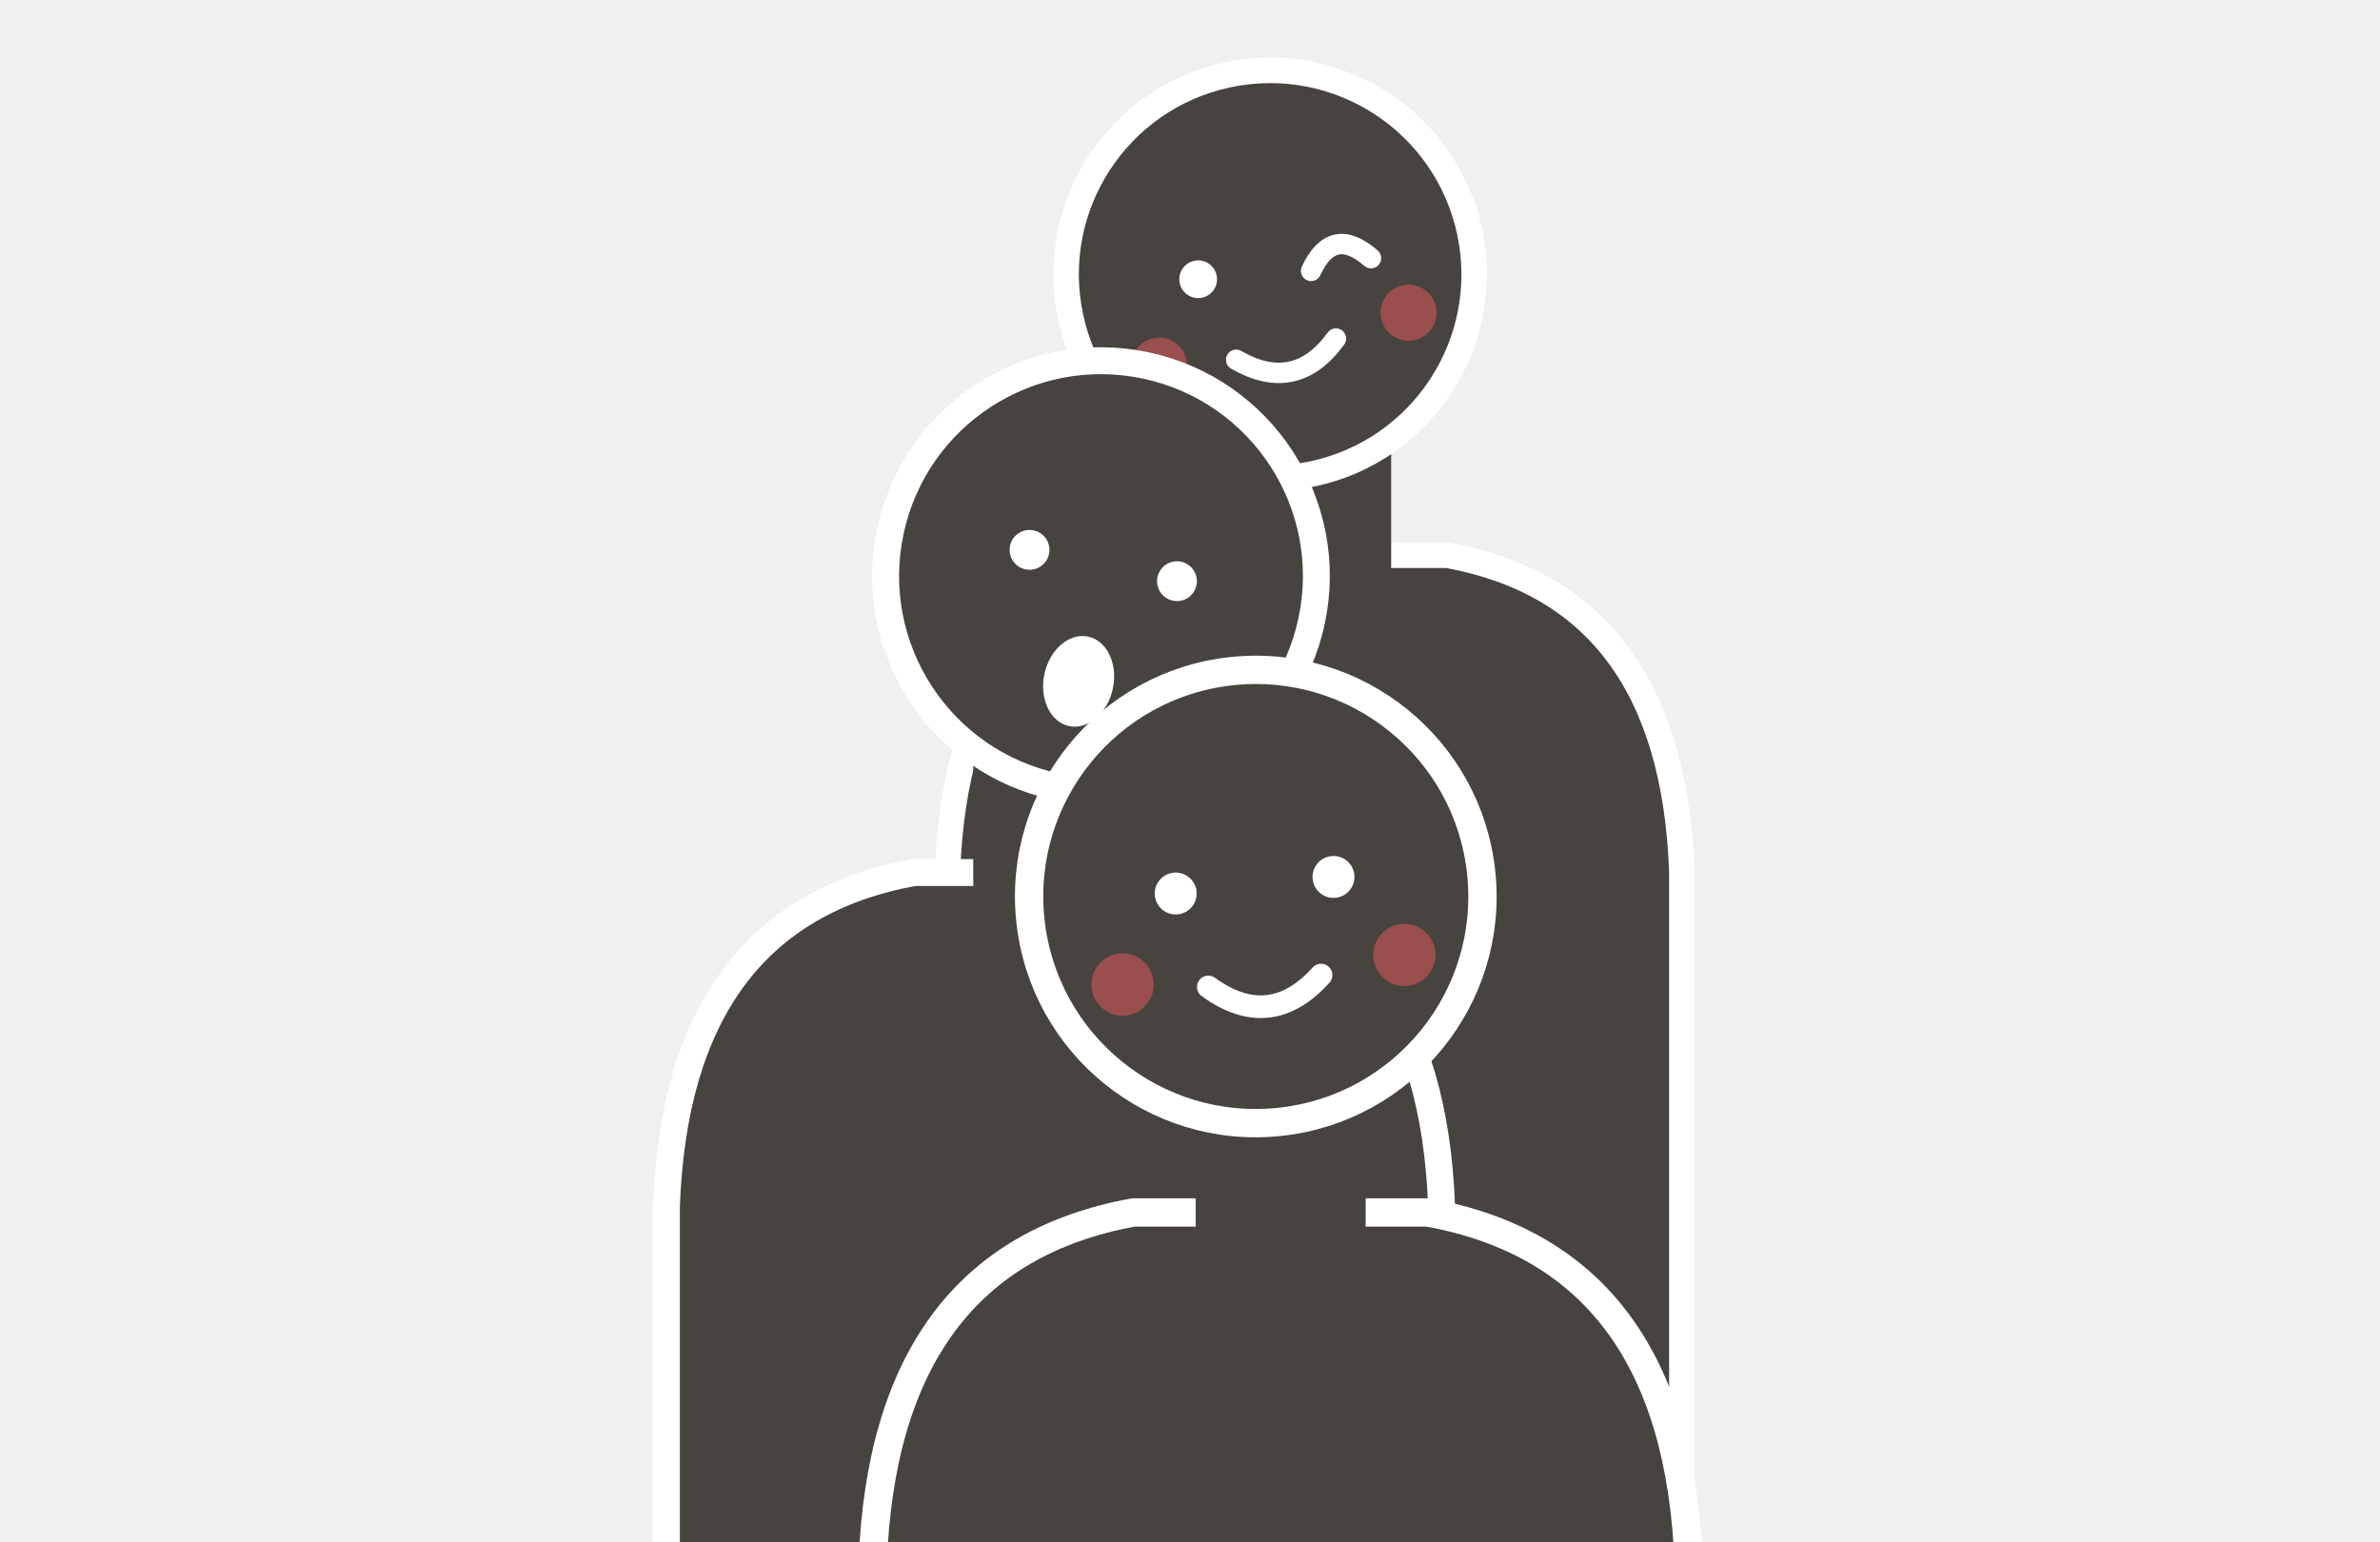
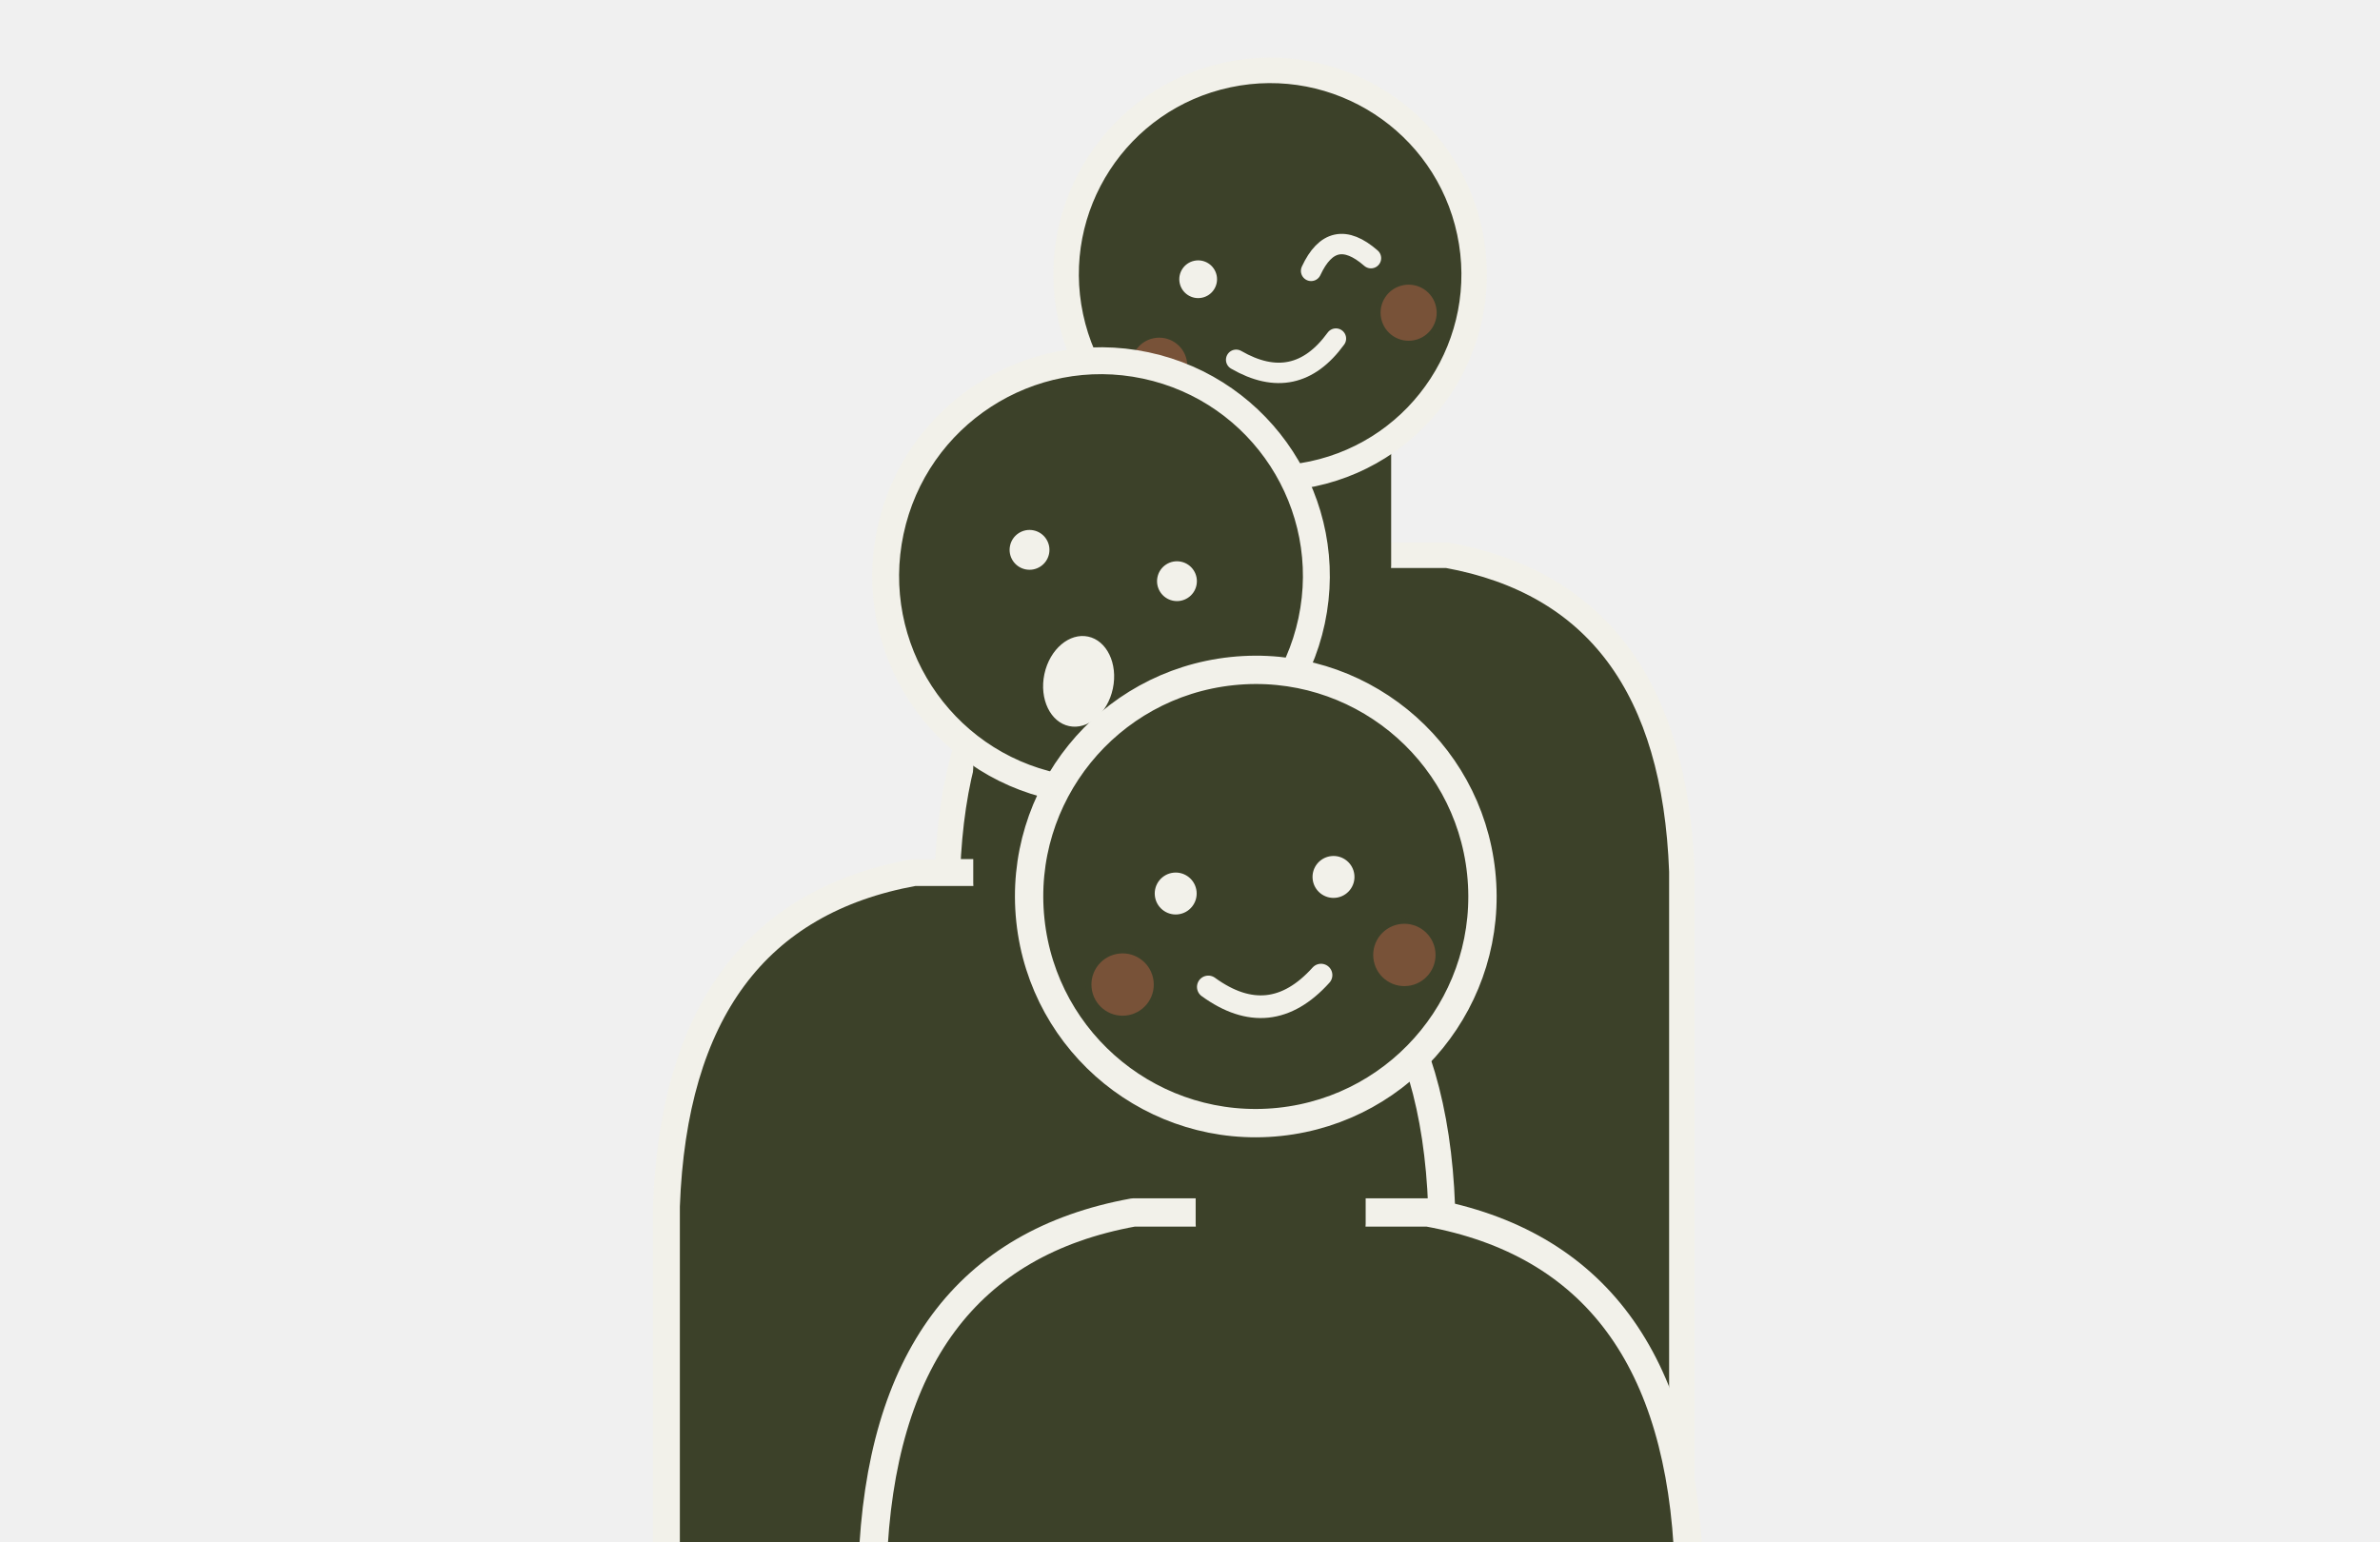
<svg xmlns="http://www.w3.org/2000/svg" viewBox="0 0 420 272" role="img" aria-label="얼굴 탑 쌓기">
-   <g fill="none" stroke="#47433e" stroke-linecap="round" stroke-linejoin="round">
-     <path transform="translate(232 -66) rotate(0 0 272) translate(0 272) scale(0.9) translate(0 -272)" d="M-72 420 L-72 214 Q-70 160 -26 152 L26 152 Q70 160 72 214 L72 420 Z" fill="#47433e" stroke="#ffffff" stroke-width="5" />
-     <rect transform="translate(232 -66) rotate(0 0 272) translate(0 272) scale(0.9) translate(0 -272)" x="-15" y="118" width="30" height="44" rx="8" fill="#47433e" stroke="none" />
+   <g fill="none" stroke="#3c4129" stroke-linecap="round" stroke-linejoin="round">
+     <path transform="translate(232 -66) rotate(0 0 272) translate(0 272) scale(0.9) translate(0 -272)" d="M-72 420 L-72 214 Q-70 160 -26 152 L26 152 Q70 160 72 214 L72 420 Z" fill="#3c4129" stroke="#f2f1ea" stroke-width="5" />
+     <rect transform="translate(232 -66) rotate(0 0 272) translate(0 272) scale(0.9) translate(0 -272)" x="-15" y="118" width="30" height="44" rx="8" fill="#3c4129" stroke="none" />
    <g transform="translate(232 -66) rotate(0 0 272) translate(0 272) scale(0.9) translate(0 -272) rotate(-12 0 138) translate(0 96)">
-       <circle r="40" fill="#47433e" stroke="#ffffff" stroke-width="5" />
-       <circle cx="-14" cy="-2" r="4.2" fill="#ffffff" />
-       <path d="M8 1 Q14 -7 20 1" stroke="#ffffff" stroke-width="4" fill="none" />
-       <path d="M-10 15 Q0 24 10 15" stroke="#ffffff" stroke-width="4" fill="none" />
-       <circle cx="-25" cy="13" r="6" fill="#ff5a5f" opacity=".45" />
-       <circle cx="25" cy="13" r="6" fill="#ff5a5f" opacity=".45" />
+       <circle r="40" fill="#3c4129" stroke="#f2f1ea" stroke-width="5" />
+       <circle cx="-14" cy="-2" r="4.2" fill="#f2f1ea" />
+       <path d="M8 1 Q14 -7 20 1" stroke="#f2f1ea" stroke-width="4" fill="none" />
+       <path d="M-10 15 Q0 24 10 15" stroke="#f2f1ea" stroke-width="4" fill="none" />
+       <circle cx="-25" cy="13" r="6" fill="#c0674a" opacity=".45" />
+       <circle cx="25" cy="13" r="6" fill="#c0674a" opacity=".45" />
    </g>
-     <path transform="translate(186 -4) rotate(0 0 272) translate(0 272) scale(0.95) translate(0 -272)" d="M-72 420 L-72 214 Q-70 160 -26 152 L26 152 Q70 160 72 214 L72 420 Z" fill="#47433e" stroke="#ffffff" stroke-width="5" />
-     <rect transform="translate(186 -4) rotate(0 0 272) translate(0 272) scale(0.95) translate(0 -272)" x="-15" y="118" width="30" height="44" rx="8" fill="#47433e" stroke="none" />
+     <path transform="translate(186 -4) rotate(0 0 272) translate(0 272) scale(0.95) translate(0 -272)" d="M-72 420 L-72 214 Q-70 160 -26 152 L26 152 Q70 160 72 214 L72 420 Z" fill="#3c4129" stroke="#f2f1ea" stroke-width="5" />
+     <rect transform="translate(186 -4) rotate(0 0 272) translate(0 272) scale(0.95) translate(0 -272)" x="-15" y="118" width="30" height="44" rx="8" fill="#3c4129" stroke="none" />
    <g transform="translate(186 -4) rotate(0 0 272) translate(0 272) scale(0.95) translate(0 -272) rotate(12 0 138) translate(0 96)">
-       <circle r="40" fill="#47433e" stroke="#ffffff" stroke-width="5" />
-       <circle cx="-14" cy="-2" r="4.2" fill="#ffffff" />
-       <circle cx="14" cy="-2" r="4.2" fill="#ffffff" />
-       <ellipse cx="0" cy="20" rx="7" ry="9" fill="#ffffff" />
+       <circle r="40" fill="#3c4129" stroke="#f2f1ea" stroke-width="5" />
+       <circle cx="-14" cy="-2" r="4.2" fill="#f2f1ea" />
+       <circle cx="14" cy="-2" r="4.2" fill="#f2f1ea" />
+       <ellipse cx="0" cy="20" rx="7" ry="9" fill="#f2f1ea" />
    </g>
-     <path transform="translate(226 62) rotate(0 0 272) translate(0 272) scale(1) translate(0 -272)" d="M-72 420 L-72 214 Q-70 160 -26 152 L26 152 Q70 160 72 214 L72 420 Z" fill="#47433e" stroke="#ffffff" stroke-width="5" />
-     <rect transform="translate(226 62) rotate(0 0 272) translate(0 272) scale(1) translate(0 -272)" x="-15" y="118" width="30" height="44" rx="8" fill="#47433e" stroke="none" />
+     <path transform="translate(226 62) rotate(0 0 272) translate(0 272) scale(1) translate(0 -272)" d="M-72 420 L-72 214 Q-70 160 -26 152 L26 152 Q70 160 72 214 L72 420 Z" fill="#3c4129" stroke="#f2f1ea" stroke-width="5" />
+     <rect transform="translate(226 62) rotate(0 0 272) translate(0 272) scale(1) translate(0 -272)" x="-15" y="118" width="30" height="44" rx="8" fill="#3c4129" stroke="none" />
    <g transform="translate(226 62) rotate(0 0 272) translate(0 272) scale(1) translate(0 -272) rotate(-6 0 138) translate(0 96)">
-       <circle r="40" fill="#47433e" stroke="#ffffff" stroke-width="5" />
-       <circle cx="-14" cy="-2" r="4.2" fill="#ffffff" />
-       <circle cx="14" cy="-2" r="4.2" fill="#ffffff" />
-       <path d="M-10 15 Q0 24 10 15" stroke="#ffffff" stroke-width="4" fill="none" />
-       <circle cx="-25" cy="13" r="6" fill="#ff5a5f" opacity=".45" />
-       <circle cx="25" cy="13" r="6" fill="#ff5a5f" opacity=".45" />
+       <circle r="40" fill="#3c4129" stroke="#f2f1ea" stroke-width="5" />
+       <circle cx="-14" cy="-2" r="4.2" fill="#f2f1ea" />
+       <circle cx="14" cy="-2" r="4.2" fill="#f2f1ea" />
+       <path d="M-10 15 Q0 24 10 15" stroke="#f2f1ea" stroke-width="4" fill="none" />
+       <circle cx="-25" cy="13" r="6" fill="#c0674a" opacity=".45" />
+       <circle cx="25" cy="13" r="6" fill="#c0674a" opacity=".45" />
    </g>
  </g>
</svg>
